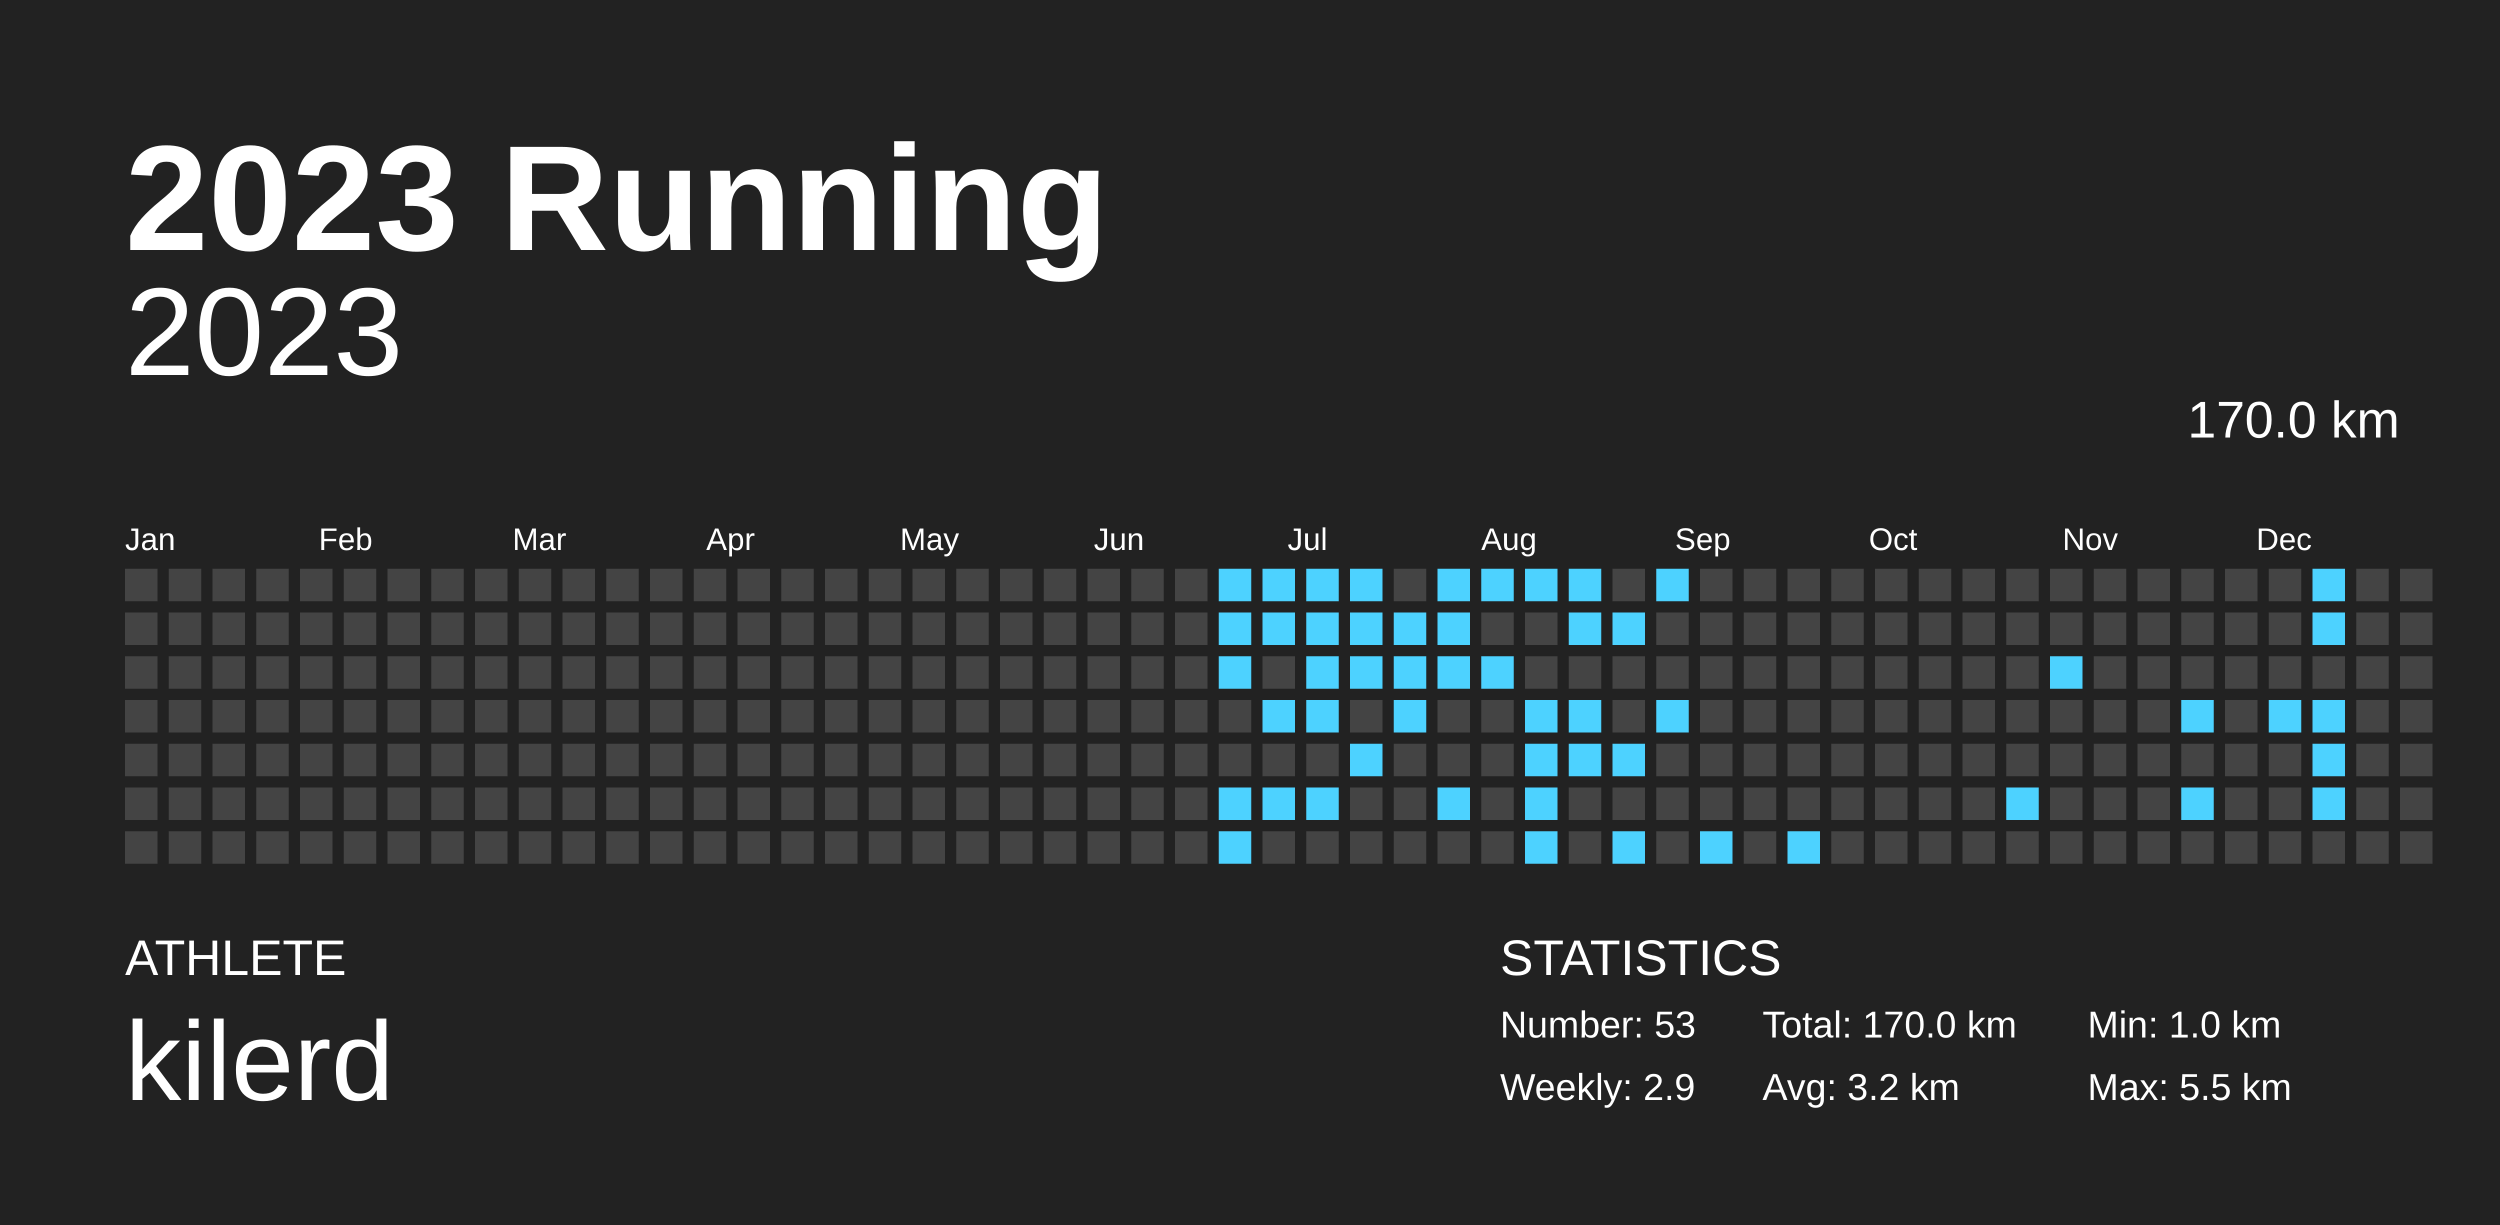
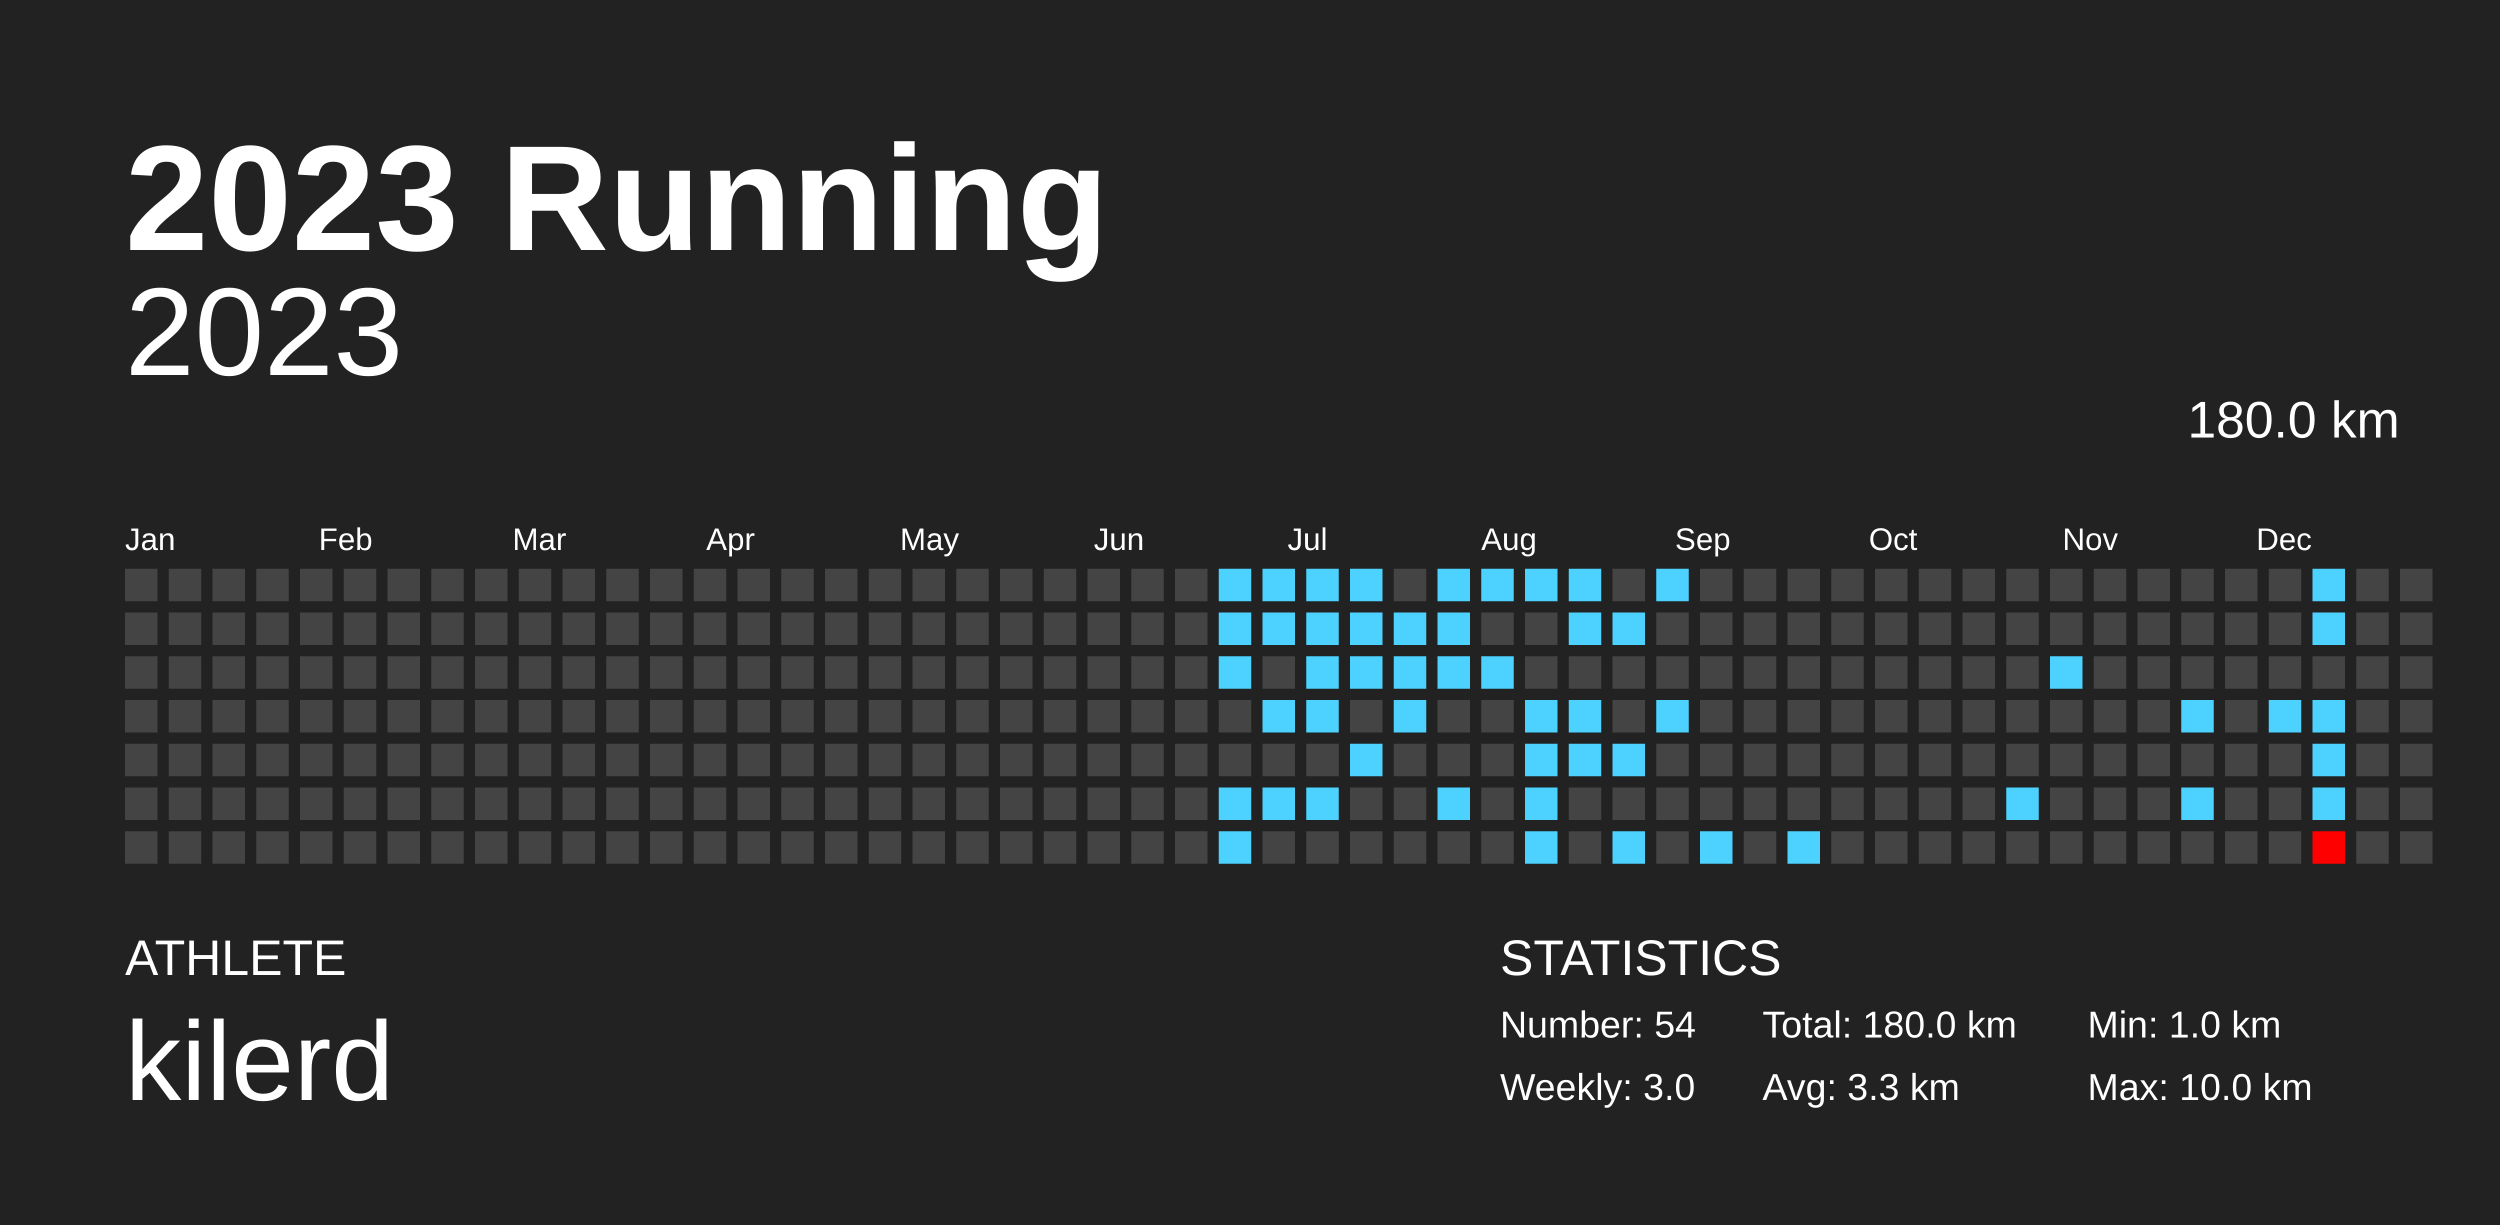
<svg xmlns="http://www.w3.org/2000/svg" baseProfile="full" height="98mm" version="1.1" viewBox="0,0,200,98" width="200mm">
  <defs />
  <rect fill="#222222" height="98" width="200" x="0" y="0" />
  <text fill="#FFFFFF" style="font-size:12px; font-family:Arial; font-weight:bold;" x="10" y="20">2023 Running</text>
  <text fill="#FFFFFF" style="font-size:4px; font-family:Arial" x="10" y="78">ATHLETE</text>
  <text fill="#FFFFFF" style="font-size:9px; font-family:Arial" x="10" y="88">kilerd</text>
  <text fill="#FFFFFF" style="font-size:4px; font-family:Arial" x="120" y="78">STATISTICS</text>
-   <text fill="#FFFFFF" style="font-size:3px; font-family:Arial" x="120" y="83">Number: 53</text>
-   <text fill="#FFFFFF" style="font-size:3px; font-family:Arial" x="120" y="88">Weekly: 2.9</text>
-   <text fill="#FFFFFF" style="font-size:3px; font-family:Arial" x="141" y="83">Total: 170.0 km</text>
-   <text fill="#FFFFFF" style="font-size:3px; font-family:Arial" x="141" y="88">Avg: 3.2 km</text>
+   <text fill="#FFFFFF" style="font-size:3px; font-family:Arial" x="120" y="83">Number: 54</text>
+   <text fill="#FFFFFF" style="font-size:3px; font-family:Arial" x="120" y="88">Weekly: 3.0</text>
+   <text fill="#FFFFFF" style="font-size:3px; font-family:Arial" x="141" y="83">Total: 180.0 km</text>
+   <text fill="#FFFFFF" style="font-size:3px; font-family:Arial" x="141" y="88">Avg: 3.3 km</text>
  <text fill="#FFFFFF" style="font-size:3px; font-family:Arial" x="167" y="83">Min: 1.0 km</text>
-   <text fill="#FFFFFF" style="font-size:3px; font-family:Arial" x="167" y="88">Max: 5.5 km</text>
+   <text fill="#FFFFFF" style="font-size:3px; font-family:Arial" x="167" y="88">Max: 10.0 km</text>
  <text alignment-baseline="hanging" fill="#FFFFFF" style="font-size:10.0px; font-family:Arial;" x="10" y="30">2023</text>
-   <text alignment-baseline="hanging" fill="#FFFFFF" style="font-size:4.125px; font-family:Arial;" x="175" y="35">170.0 km</text>
+   <text alignment-baseline="hanging" fill="#FFFFFF" style="font-size:4.125px; font-family:Arial;" x="175" y="35">180.0 km</text>
  <text fill="#FFFFFF" style="font-size:2.5px; font-family:Arial" x="10.0" y="44">Jan</text>
  <text fill="#FFFFFF" style="font-size:2.5px; font-family:Arial" x="25.5" y="44">Feb</text>
  <text fill="#FFFFFF" style="font-size:2.5px; font-family:Arial" x="41.0" y="44">Mar</text>
  <text fill="#FFFFFF" style="font-size:2.5px; font-family:Arial" x="56.5" y="44">Apr</text>
  <text fill="#FFFFFF" style="font-size:2.5px; font-family:Arial" x="72.0" y="44">May</text>
  <text fill="#FFFFFF" style="font-size:2.5px; font-family:Arial" x="87.5" y="44">Jun</text>
  <text fill="#FFFFFF" style="font-size:2.5px; font-family:Arial" x="103.0" y="44">Jul</text>
  <text fill="#FFFFFF" style="font-size:2.5px; font-family:Arial" x="118.5" y="44">Aug</text>
  <text fill="#FFFFFF" style="font-size:2.5px; font-family:Arial" x="134.0" y="44">Sep</text>
  <text fill="#FFFFFF" style="font-size:2.5px; font-family:Arial" x="149.5" y="44">Oct</text>
  <text fill="#FFFFFF" style="font-size:2.5px; font-family:Arial" x="165.0" y="44">Nov</text>
  <text fill="#FFFFFF" style="font-size:2.5px; font-family:Arial" x="180.5" y="44">Dec</text>
  <rect fill="#444444" height="2.6" width="2.6" x="10.0" y="45.5" />
  <rect fill="#444444" height="2.6" width="2.6" x="10.0" y="49.0" />
  <rect fill="#444444" height="2.6" width="2.6" x="10.0" y="52.5" />
  <rect fill="#444444" height="2.6" width="2.6" x="10.0" y="56.0" />
  <rect fill="#444444" height="2.6" width="2.6" x="10.0" y="59.5" />
  <rect fill="#444444" height="2.6" width="2.6" x="10.0" y="63.0" />
  <rect fill="#444444" height="2.6" width="2.6" x="10.0" y="66.5" />
  <rect fill="#444444" height="2.6" width="2.6" x="13.5" y="45.5" />
  <rect fill="#444444" height="2.6" width="2.6" x="13.5" y="49.0" />
  <rect fill="#444444" height="2.6" width="2.6" x="13.5" y="52.5" />
  <rect fill="#444444" height="2.6" width="2.6" x="13.5" y="56.0" />
  <rect fill="#444444" height="2.6" width="2.6" x="13.5" y="59.5" />
  <rect fill="#444444" height="2.6" width="2.6" x="13.5" y="63.0" />
  <rect fill="#444444" height="2.6" width="2.6" x="13.5" y="66.5" />
  <rect fill="#444444" height="2.6" width="2.6" x="17.0" y="45.5" />
  <rect fill="#444444" height="2.6" width="2.6" x="17.0" y="49.0" />
  <rect fill="#444444" height="2.6" width="2.6" x="17.0" y="52.5" />
  <rect fill="#444444" height="2.6" width="2.6" x="17.0" y="56.0" />
  <rect fill="#444444" height="2.6" width="2.6" x="17.0" y="59.5" />
  <rect fill="#444444" height="2.6" width="2.6" x="17.0" y="63.0" />
  <rect fill="#444444" height="2.6" width="2.6" x="17.0" y="66.5" />
  <rect fill="#444444" height="2.6" width="2.6" x="20.5" y="45.5" />
  <rect fill="#444444" height="2.6" width="2.6" x="20.5" y="49.0" />
  <rect fill="#444444" height="2.6" width="2.6" x="20.5" y="52.5" />
  <rect fill="#444444" height="2.6" width="2.6" x="20.5" y="56.0" />
  <rect fill="#444444" height="2.6" width="2.6" x="20.5" y="59.5" />
  <rect fill="#444444" height="2.6" width="2.6" x="20.5" y="63.0" />
  <rect fill="#444444" height="2.6" width="2.6" x="20.5" y="66.5" />
  <rect fill="#444444" height="2.6" width="2.6" x="24.0" y="45.5" />
  <rect fill="#444444" height="2.6" width="2.6" x="24.0" y="49.0" />
  <rect fill="#444444" height="2.6" width="2.6" x="24.0" y="52.5" />
  <rect fill="#444444" height="2.6" width="2.6" x="24.0" y="56.0" />
  <rect fill="#444444" height="2.6" width="2.6" x="24.0" y="59.5" />
  <rect fill="#444444" height="2.6" width="2.6" x="24.0" y="63.0" />
  <rect fill="#444444" height="2.6" width="2.6" x="24.0" y="66.5" />
  <rect fill="#444444" height="2.6" width="2.6" x="27.5" y="45.5" />
  <rect fill="#444444" height="2.6" width="2.6" x="27.5" y="49.0" />
  <rect fill="#444444" height="2.6" width="2.6" x="27.5" y="52.5" />
  <rect fill="#444444" height="2.6" width="2.6" x="27.5" y="56.0" />
  <rect fill="#444444" height="2.6" width="2.6" x="27.5" y="59.5" />
  <rect fill="#444444" height="2.6" width="2.6" x="27.5" y="63.0" />
  <rect fill="#444444" height="2.6" width="2.6" x="27.5" y="66.5" />
  <rect fill="#444444" height="2.6" width="2.6" x="31.0" y="45.5" />
  <rect fill="#444444" height="2.6" width="2.6" x="31.0" y="49.0" />
  <rect fill="#444444" height="2.6" width="2.6" x="31.0" y="52.5" />
  <rect fill="#444444" height="2.6" width="2.6" x="31.0" y="56.0" />
  <rect fill="#444444" height="2.6" width="2.6" x="31.0" y="59.5" />
  <rect fill="#444444" height="2.6" width="2.6" x="31.0" y="63.0" />
  <rect fill="#444444" height="2.6" width="2.6" x="31.0" y="66.5" />
  <rect fill="#444444" height="2.6" width="2.6" x="34.5" y="45.5" />
  <rect fill="#444444" height="2.6" width="2.6" x="34.5" y="49.0" />
  <rect fill="#444444" height="2.6" width="2.6" x="34.5" y="52.5" />
  <rect fill="#444444" height="2.6" width="2.6" x="34.5" y="56.0" />
  <rect fill="#444444" height="2.6" width="2.6" x="34.5" y="59.5" />
  <rect fill="#444444" height="2.6" width="2.6" x="34.5" y="63.0" />
  <rect fill="#444444" height="2.6" width="2.6" x="34.5" y="66.5" />
  <rect fill="#444444" height="2.6" width="2.6" x="38.0" y="45.5" />
  <rect fill="#444444" height="2.6" width="2.6" x="38.0" y="49.0" />
  <rect fill="#444444" height="2.6" width="2.6" x="38.0" y="52.5" />
  <rect fill="#444444" height="2.6" width="2.6" x="38.0" y="56.0" />
  <rect fill="#444444" height="2.6" width="2.6" x="38.0" y="59.5" />
  <rect fill="#444444" height="2.6" width="2.6" x="38.0" y="63.0" />
  <rect fill="#444444" height="2.6" width="2.6" x="38.0" y="66.5" />
  <rect fill="#444444" height="2.6" width="2.6" x="41.5" y="45.5" />
  <rect fill="#444444" height="2.6" width="2.6" x="41.5" y="49.0" />
  <rect fill="#444444" height="2.6" width="2.6" x="41.5" y="52.5" />
  <rect fill="#444444" height="2.6" width="2.6" x="41.5" y="56.0" />
  <rect fill="#444444" height="2.6" width="2.6" x="41.5" y="59.5" />
  <rect fill="#444444" height="2.6" width="2.6" x="41.5" y="63.0" />
  <rect fill="#444444" height="2.6" width="2.6" x="41.5" y="66.5" />
  <rect fill="#444444" height="2.6" width="2.6" x="45.0" y="45.5" />
  <rect fill="#444444" height="2.6" width="2.6" x="45.0" y="49.0" />
  <rect fill="#444444" height="2.6" width="2.6" x="45.0" y="52.5" />
  <rect fill="#444444" height="2.6" width="2.6" x="45.0" y="56.0" />
  <rect fill="#444444" height="2.6" width="2.6" x="45.0" y="59.5" />
  <rect fill="#444444" height="2.6" width="2.6" x="45.0" y="63.0" />
  <rect fill="#444444" height="2.6" width="2.6" x="45.0" y="66.5" />
  <rect fill="#444444" height="2.6" width="2.6" x="48.5" y="45.5" />
  <rect fill="#444444" height="2.6" width="2.6" x="48.5" y="49.0" />
  <rect fill="#444444" height="2.6" width="2.6" x="48.5" y="52.5" />
  <rect fill="#444444" height="2.6" width="2.6" x="48.5" y="56.0" />
  <rect fill="#444444" height="2.6" width="2.6" x="48.5" y="59.5" />
  <rect fill="#444444" height="2.6" width="2.6" x="48.5" y="63.0" />
  <rect fill="#444444" height="2.6" width="2.6" x="48.5" y="66.5" />
  <rect fill="#444444" height="2.6" width="2.6" x="52.0" y="45.5" />
  <rect fill="#444444" height="2.6" width="2.6" x="52.0" y="49.0" />
  <rect fill="#444444" height="2.6" width="2.6" x="52.0" y="52.5" />
  <rect fill="#444444" height="2.6" width="2.6" x="52.0" y="56.0" />
  <rect fill="#444444" height="2.6" width="2.6" x="52.0" y="59.5" />
  <rect fill="#444444" height="2.6" width="2.6" x="52.0" y="63.0" />
  <rect fill="#444444" height="2.6" width="2.6" x="52.0" y="66.5" />
  <rect fill="#444444" height="2.6" width="2.6" x="55.5" y="45.5" />
  <rect fill="#444444" height="2.6" width="2.6" x="55.5" y="49.0" />
  <rect fill="#444444" height="2.6" width="2.6" x="55.5" y="52.5" />
  <rect fill="#444444" height="2.6" width="2.6" x="55.5" y="56.0" />
  <rect fill="#444444" height="2.6" width="2.6" x="55.5" y="59.5" />
  <rect fill="#444444" height="2.6" width="2.6" x="55.5" y="63.0" />
  <rect fill="#444444" height="2.6" width="2.6" x="55.5" y="66.5" />
  <rect fill="#444444" height="2.6" width="2.6" x="59.0" y="45.5" />
  <rect fill="#444444" height="2.6" width="2.6" x="59.0" y="49.0" />
  <rect fill="#444444" height="2.6" width="2.6" x="59.0" y="52.5" />
  <rect fill="#444444" height="2.6" width="2.6" x="59.0" y="56.0" />
  <rect fill="#444444" height="2.6" width="2.6" x="59.0" y="59.5" />
  <rect fill="#444444" height="2.6" width="2.6" x="59.0" y="63.0" />
  <rect fill="#444444" height="2.6" width="2.6" x="59.0" y="66.5" />
  <rect fill="#444444" height="2.6" width="2.6" x="62.5" y="45.5" />
  <rect fill="#444444" height="2.6" width="2.6" x="62.5" y="49.0" />
  <rect fill="#444444" height="2.6" width="2.6" x="62.5" y="52.5" />
  <rect fill="#444444" height="2.6" width="2.6" x="62.5" y="56.0" />
  <rect fill="#444444" height="2.6" width="2.6" x="62.5" y="59.5" />
  <rect fill="#444444" height="2.6" width="2.6" x="62.5" y="63.0" />
  <rect fill="#444444" height="2.6" width="2.6" x="62.5" y="66.5" />
  <rect fill="#444444" height="2.6" width="2.6" x="66.0" y="45.5" />
  <rect fill="#444444" height="2.6" width="2.6" x="66.0" y="49.0" />
  <rect fill="#444444" height="2.6" width="2.6" x="66.0" y="52.5" />
  <rect fill="#444444" height="2.6" width="2.6" x="66.0" y="56.0" />
  <rect fill="#444444" height="2.6" width="2.6" x="66.0" y="59.5" />
  <rect fill="#444444" height="2.6" width="2.6" x="66.0" y="63.0" />
  <rect fill="#444444" height="2.6" width="2.6" x="66.0" y="66.5" />
  <rect fill="#444444" height="2.6" width="2.6" x="69.5" y="45.5" />
  <rect fill="#444444" height="2.6" width="2.6" x="69.5" y="49.0" />
  <rect fill="#444444" height="2.6" width="2.6" x="69.5" y="52.5" />
  <rect fill="#444444" height="2.6" width="2.6" x="69.5" y="56.0" />
  <rect fill="#444444" height="2.6" width="2.6" x="69.5" y="59.5" />
  <rect fill="#444444" height="2.6" width="2.6" x="69.5" y="63.0" />
  <rect fill="#444444" height="2.6" width="2.6" x="69.5" y="66.5" />
  <rect fill="#444444" height="2.6" width="2.6" x="73.0" y="45.5" />
  <rect fill="#444444" height="2.6" width="2.6" x="73.0" y="49.0" />
  <rect fill="#444444" height="2.6" width="2.6" x="73.0" y="52.5" />
  <rect fill="#444444" height="2.6" width="2.6" x="73.0" y="56.0" />
  <rect fill="#444444" height="2.6" width="2.6" x="73.0" y="59.5" />
  <rect fill="#444444" height="2.6" width="2.6" x="73.0" y="63.0" />
  <rect fill="#444444" height="2.6" width="2.6" x="73.0" y="66.5" />
  <rect fill="#444444" height="2.6" width="2.6" x="76.5" y="45.5" />
  <rect fill="#444444" height="2.6" width="2.6" x="76.5" y="49.0" />
  <rect fill="#444444" height="2.6" width="2.6" x="76.5" y="52.5" />
  <rect fill="#444444" height="2.6" width="2.6" x="76.5" y="56.0" />
  <rect fill="#444444" height="2.6" width="2.6" x="76.5" y="59.5" />
  <rect fill="#444444" height="2.6" width="2.6" x="76.5" y="63.0" />
  <rect fill="#444444" height="2.6" width="2.6" x="76.5" y="66.5" />
  <rect fill="#444444" height="2.6" width="2.6" x="80.0" y="45.5" />
  <rect fill="#444444" height="2.6" width="2.6" x="80.0" y="49.0" />
  <rect fill="#444444" height="2.6" width="2.6" x="80.0" y="52.5" />
  <rect fill="#444444" height="2.6" width="2.6" x="80.0" y="56.0" />
  <rect fill="#444444" height="2.6" width="2.6" x="80.0" y="59.5" />
  <rect fill="#444444" height="2.6" width="2.6" x="80.0" y="63.0" />
  <rect fill="#444444" height="2.6" width="2.6" x="80.0" y="66.5" />
  <rect fill="#444444" height="2.6" width="2.6" x="83.5" y="45.5" />
  <rect fill="#444444" height="2.6" width="2.6" x="83.5" y="49.0" />
  <rect fill="#444444" height="2.6" width="2.6" x="83.5" y="52.5" />
  <rect fill="#444444" height="2.6" width="2.6" x="83.5" y="56.0" />
  <rect fill="#444444" height="2.6" width="2.6" x="83.5" y="59.5" />
  <rect fill="#444444" height="2.6" width="2.6" x="83.5" y="63.0" />
  <rect fill="#444444" height="2.6" width="2.6" x="83.5" y="66.5" />
  <rect fill="#444444" height="2.6" width="2.6" x="87.0" y="45.5" />
  <rect fill="#444444" height="2.6" width="2.6" x="87.0" y="49.0" />
  <rect fill="#444444" height="2.6" width="2.6" x="87.0" y="52.5" />
  <rect fill="#444444" height="2.6" width="2.6" x="87.0" y="56.0" />
  <rect fill="#444444" height="2.6" width="2.6" x="87.0" y="59.5" />
  <rect fill="#444444" height="2.6" width="2.6" x="87.0" y="63.0" />
  <rect fill="#444444" height="2.6" width="2.6" x="87.0" y="66.5" />
  <rect fill="#444444" height="2.6" width="2.6" x="90.5" y="45.5" />
  <rect fill="#444444" height="2.6" width="2.6" x="90.5" y="49.0" />
  <rect fill="#444444" height="2.6" width="2.6" x="90.5" y="52.5" />
  <rect fill="#444444" height="2.6" width="2.6" x="90.5" y="56.0" />
  <rect fill="#444444" height="2.6" width="2.6" x="90.5" y="59.5" />
  <rect fill="#444444" height="2.6" width="2.6" x="90.5" y="63.0" />
  <rect fill="#444444" height="2.6" width="2.6" x="90.5" y="66.5" />
  <rect fill="#444444" height="2.6" width="2.6" x="94.0" y="45.5" />
  <rect fill="#444444" height="2.6" width="2.6" x="94.0" y="49.0" />
  <rect fill="#444444" height="2.6" width="2.6" x="94.0" y="52.5" />
  <rect fill="#444444" height="2.6" width="2.6" x="94.0" y="56.0" />
  <rect fill="#444444" height="2.6" width="2.6" x="94.0" y="59.5" />
  <rect fill="#444444" height="2.6" width="2.6" x="94.0" y="63.0" />
  <rect fill="#444444" height="2.6" width="2.6" x="94.0" y="66.5" />
  <rect fill="#4dd2ff" height="2.6" width="2.6" x="97.5" y="45.5" />
  <rect fill="#4dd2ff" height="2.6" width="2.6" x="97.5" y="49.0" />
  <rect fill="#4dd2ff" height="2.6" width="2.6" x="97.5" y="52.5" />
  <rect fill="#444444" height="2.6" width="2.6" x="97.5" y="56.0" />
  <rect fill="#444444" height="2.6" width="2.6" x="97.5" y="59.5" />
  <rect fill="#4dd2ff" height="2.6" width="2.6" x="97.5" y="63.0" />
  <rect fill="#4dd2ff" height="2.6" width="2.6" x="97.5" y="66.5" />
  <rect fill="#4dd2ff" height="2.6" width="2.6" x="101.0" y="45.5" />
  <rect fill="#4dd2ff" height="2.6" width="2.6" x="101.0" y="49.0" />
  <rect fill="#444444" height="2.6" width="2.6" x="101.0" y="52.5" />
  <rect fill="#4dd2ff" height="2.6" width="2.6" x="101.0" y="56.0" />
  <rect fill="#444444" height="2.6" width="2.6" x="101.0" y="59.5" />
  <rect fill="#4dd2ff" height="2.6" width="2.6" x="101.0" y="63.0" />
  <rect fill="#444444" height="2.6" width="2.6" x="101.0" y="66.5" />
  <rect fill="#4dd2ff" height="2.6" width="2.6" x="104.5" y="45.5" />
  <rect fill="#4dd2ff" height="2.6" width="2.6" x="104.5" y="49.0" />
  <rect fill="#4dd2ff" height="2.6" width="2.6" x="104.5" y="52.5" />
  <rect fill="#4dd2ff" height="2.6" width="2.6" x="104.5" y="56.0" />
  <rect fill="#444444" height="2.6" width="2.6" x="104.5" y="59.5" />
  <rect fill="#4dd2ff" height="2.6" width="2.6" x="104.5" y="63.0" />
  <rect fill="#444444" height="2.6" width="2.6" x="104.5" y="66.5" />
  <rect fill="#4dd2ff" height="2.6" width="2.6" x="108.0" y="45.5" />
  <rect fill="#4dd2ff" height="2.6" width="2.6" x="108.0" y="49.0" />
  <rect fill="#4dd2ff" height="2.6" width="2.6" x="108.0" y="52.5" />
  <rect fill="#444444" height="2.6" width="2.6" x="108.0" y="56.0" />
  <rect fill="#4dd2ff" height="2.6" width="2.6" x="108.0" y="59.5" />
  <rect fill="#444444" height="2.6" width="2.6" x="108.0" y="63.0" />
  <rect fill="#444444" height="2.6" width="2.6" x="108.0" y="66.5" />
  <rect fill="#444444" height="2.6" width="2.6" x="111.5" y="45.5" />
  <rect fill="#4dd2ff" height="2.6" width="2.6" x="111.5" y="49.0" />
  <rect fill="#4dd2ff" height="2.6" width="2.6" x="111.5" y="52.5" />
  <rect fill="#4dd2ff" height="2.6" width="2.6" x="111.5" y="56.0" />
  <rect fill="#444444" height="2.6" width="2.6" x="111.5" y="59.5" />
  <rect fill="#444444" height="2.6" width="2.6" x="111.5" y="63.0" />
  <rect fill="#444444" height="2.6" width="2.6" x="111.5" y="66.5" />
  <rect fill="#4dd2ff" height="2.6" width="2.6" x="115.0" y="45.5" />
  <rect fill="#4dd2ff" height="2.6" width="2.6" x="115.0" y="49.0" />
  <rect fill="#4dd2ff" height="2.6" width="2.6" x="115.0" y="52.5" />
  <rect fill="#444444" height="2.6" width="2.6" x="115.0" y="56.0" />
  <rect fill="#444444" height="2.6" width="2.6" x="115.0" y="59.5" />
  <rect fill="#4dd2ff" height="2.6" width="2.6" x="115.0" y="63.0" />
  <rect fill="#444444" height="2.6" width="2.6" x="115.0" y="66.5" />
  <rect fill="#4dd2ff" height="2.6" width="2.6" x="118.5" y="45.5" />
  <rect fill="#444444" height="2.6" width="2.6" x="118.5" y="49.0" />
  <rect fill="#4dd2ff" height="2.6" width="2.6" x="118.5" y="52.5" />
  <rect fill="#444444" height="2.6" width="2.6" x="118.5" y="56.0" />
  <rect fill="#444444" height="2.6" width="2.6" x="118.5" y="59.5" />
  <rect fill="#444444" height="2.6" width="2.6" x="118.5" y="63.0" />
  <rect fill="#444444" height="2.6" width="2.6" x="118.5" y="66.5" />
  <rect fill="#4dd2ff" height="2.6" width="2.6" x="122.0" y="45.5" />
  <rect fill="#444444" height="2.6" width="2.6" x="122.0" y="49.0" />
  <rect fill="#444444" height="2.6" width="2.6" x="122.0" y="52.5" />
  <rect fill="#4dd2ff" height="2.6" width="2.6" x="122.0" y="56.0" />
  <rect fill="#4dd2ff" height="2.6" width="2.6" x="122.0" y="59.5" />
  <rect fill="#4dd2ff" height="2.6" width="2.6" x="122.0" y="63.0" />
  <rect fill="#4dd2ff" height="2.6" width="2.6" x="122.0" y="66.5" />
  <rect fill="#4dd2ff" height="2.6" width="2.6" x="125.5" y="45.5" />
  <rect fill="#4dd2ff" height="2.6" width="2.6" x="125.5" y="49.0" />
  <rect fill="#444444" height="2.6" width="2.6" x="125.5" y="52.5" />
  <rect fill="#4dd2ff" height="2.6" width="2.6" x="125.5" y="56.0" />
  <rect fill="#4dd2ff" height="2.6" width="2.6" x="125.5" y="59.5" />
  <rect fill="#444444" height="2.6" width="2.6" x="125.5" y="63.0" />
  <rect fill="#444444" height="2.6" width="2.6" x="125.5" y="66.5" />
  <rect fill="#444444" height="2.6" width="2.6" x="129.0" y="45.5" />
  <rect fill="#4dd2ff" height="2.6" width="2.6" x="129.0" y="49.0" />
  <rect fill="#444444" height="2.6" width="2.6" x="129.0" y="52.5" />
  <rect fill="#444444" height="2.6" width="2.6" x="129.0" y="56.0" />
  <rect fill="#4dd2ff" height="2.6" width="2.6" x="129.0" y="59.5" />
  <rect fill="#444444" height="2.6" width="2.6" x="129.0" y="63.0" />
  <rect fill="#4dd2ff" height="2.6" width="2.6" x="129.0" y="66.5" />
  <rect fill="#4dd2ff" height="2.6" width="2.6" x="132.5" y="45.5" />
  <rect fill="#444444" height="2.6" width="2.6" x="132.5" y="49.0" />
  <rect fill="#444444" height="2.6" width="2.6" x="132.5" y="52.5" />
  <rect fill="#4dd2ff" height="2.6" width="2.6" x="132.5" y="56.0" />
  <rect fill="#444444" height="2.6" width="2.6" x="132.5" y="59.5" />
  <rect fill="#444444" height="2.6" width="2.6" x="132.5" y="63.0" />
  <rect fill="#444444" height="2.6" width="2.6" x="132.5" y="66.5" />
  <rect fill="#444444" height="2.6" width="2.6" x="136.0" y="45.5" />
  <rect fill="#444444" height="2.6" width="2.6" x="136.0" y="49.0" />
  <rect fill="#444444" height="2.6" width="2.6" x="136.0" y="52.5" />
  <rect fill="#444444" height="2.6" width="2.6" x="136.0" y="56.0" />
  <rect fill="#444444" height="2.6" width="2.6" x="136.0" y="59.5" />
  <rect fill="#444444" height="2.6" width="2.6" x="136.0" y="63.0" />
  <rect fill="#4dd2ff" height="2.6" width="2.6" x="136.0" y="66.5" />
  <rect fill="#444444" height="2.6" width="2.6" x="139.5" y="45.5" />
  <rect fill="#444444" height="2.6" width="2.6" x="139.5" y="49.0" />
  <rect fill="#444444" height="2.6" width="2.6" x="139.5" y="52.5" />
  <rect fill="#444444" height="2.6" width="2.6" x="139.5" y="56.0" />
  <rect fill="#444444" height="2.6" width="2.6" x="139.5" y="59.5" />
  <rect fill="#444444" height="2.6" width="2.6" x="139.5" y="63.0" />
  <rect fill="#444444" height="2.6" width="2.6" x="139.5" y="66.5" />
  <rect fill="#444444" height="2.6" width="2.6" x="143.0" y="45.5" />
  <rect fill="#444444" height="2.6" width="2.6" x="143.0" y="49.0" />
  <rect fill="#444444" height="2.6" width="2.6" x="143.0" y="52.5" />
  <rect fill="#444444" height="2.6" width="2.6" x="143.0" y="56.0" />
  <rect fill="#444444" height="2.6" width="2.6" x="143.0" y="59.5" />
  <rect fill="#444444" height="2.6" width="2.6" x="143.0" y="63.0" />
  <rect fill="#4dd2ff" height="2.6" width="2.6" x="143.0" y="66.5" />
  <rect fill="#444444" height="2.6" width="2.6" x="146.5" y="45.5" />
  <rect fill="#444444" height="2.6" width="2.6" x="146.5" y="49.0" />
  <rect fill="#444444" height="2.6" width="2.6" x="146.5" y="52.5" />
  <rect fill="#444444" height="2.6" width="2.6" x="146.5" y="56.0" />
  <rect fill="#444444" height="2.6" width="2.6" x="146.5" y="59.5" />
  <rect fill="#444444" height="2.6" width="2.6" x="146.5" y="63.0" />
  <rect fill="#444444" height="2.6" width="2.6" x="146.5" y="66.5" />
  <rect fill="#444444" height="2.6" width="2.6" x="150.0" y="45.5" />
  <rect fill="#444444" height="2.6" width="2.6" x="150.0" y="49.0" />
  <rect fill="#444444" height="2.6" width="2.6" x="150.0" y="52.5" />
  <rect fill="#444444" height="2.6" width="2.6" x="150.0" y="56.0" />
  <rect fill="#444444" height="2.6" width="2.6" x="150.0" y="59.5" />
  <rect fill="#444444" height="2.6" width="2.6" x="150.0" y="63.0" />
  <rect fill="#444444" height="2.6" width="2.6" x="150.0" y="66.5" />
  <rect fill="#444444" height="2.6" width="2.6" x="153.5" y="45.5" />
  <rect fill="#444444" height="2.6" width="2.6" x="153.5" y="49.0" />
  <rect fill="#444444" height="2.6" width="2.6" x="153.5" y="52.5" />
  <rect fill="#444444" height="2.6" width="2.6" x="153.5" y="56.0" />
  <rect fill="#444444" height="2.6" width="2.6" x="153.5" y="59.5" />
  <rect fill="#444444" height="2.6" width="2.6" x="153.5" y="63.0" />
  <rect fill="#444444" height="2.6" width="2.6" x="153.5" y="66.5" />
  <rect fill="#444444" height="2.6" width="2.6" x="157.0" y="45.5" />
  <rect fill="#444444" height="2.6" width="2.6" x="157.0" y="49.0" />
  <rect fill="#444444" height="2.6" width="2.6" x="157.0" y="52.5" />
  <rect fill="#444444" height="2.6" width="2.6" x="157.0" y="56.0" />
  <rect fill="#444444" height="2.6" width="2.6" x="157.0" y="59.5" />
  <rect fill="#444444" height="2.6" width="2.6" x="157.0" y="63.0" />
  <rect fill="#444444" height="2.6" width="2.6" x="157.0" y="66.5" />
  <rect fill="#444444" height="2.6" width="2.6" x="160.5" y="45.5" />
  <rect fill="#444444" height="2.6" width="2.6" x="160.5" y="49.0" />
  <rect fill="#444444" height="2.6" width="2.6" x="160.5" y="52.5" />
  <rect fill="#444444" height="2.6" width="2.6" x="160.5" y="56.0" />
  <rect fill="#444444" height="2.6" width="2.6" x="160.5" y="59.5" />
  <rect fill="#4dd2ff" height="2.6" width="2.6" x="160.5" y="63.0" />
  <rect fill="#444444" height="2.6" width="2.6" x="160.5" y="66.5" />
  <rect fill="#444444" height="2.6" width="2.6" x="164.0" y="45.5" />
  <rect fill="#444444" height="2.6" width="2.6" x="164.0" y="49.0" />
  <rect fill="#4dd2ff" height="2.6" width="2.6" x="164.0" y="52.5" />
  <rect fill="#444444" height="2.6" width="2.6" x="164.0" y="56.0" />
  <rect fill="#444444" height="2.6" width="2.6" x="164.0" y="59.5" />
  <rect fill="#444444" height="2.6" width="2.6" x="164.0" y="63.0" />
  <rect fill="#444444" height="2.6" width="2.6" x="164.0" y="66.5" />
  <rect fill="#444444" height="2.6" width="2.6" x="167.5" y="45.5" />
  <rect fill="#444444" height="2.6" width="2.6" x="167.5" y="49.0" />
  <rect fill="#444444" height="2.6" width="2.6" x="167.5" y="52.5" />
  <rect fill="#444444" height="2.6" width="2.6" x="167.5" y="56.0" />
  <rect fill="#444444" height="2.6" width="2.6" x="167.5" y="59.5" />
  <rect fill="#444444" height="2.6" width="2.6" x="167.5" y="63.0" />
  <rect fill="#444444" height="2.6" width="2.6" x="167.5" y="66.5" />
  <rect fill="#444444" height="2.6" width="2.6" x="171.0" y="45.5" />
  <rect fill="#444444" height="2.6" width="2.6" x="171.0" y="49.0" />
  <rect fill="#444444" height="2.6" width="2.6" x="171.0" y="52.5" />
  <rect fill="#444444" height="2.6" width="2.6" x="171.0" y="56.0" />
  <rect fill="#444444" height="2.6" width="2.6" x="171.0" y="59.5" />
  <rect fill="#444444" height="2.6" width="2.6" x="171.0" y="63.0" />
  <rect fill="#444444" height="2.6" width="2.6" x="171.0" y="66.5" />
  <rect fill="#444444" height="2.6" width="2.6" x="174.5" y="45.5" />
  <rect fill="#444444" height="2.6" width="2.6" x="174.5" y="49.0" />
  <rect fill="#444444" height="2.6" width="2.6" x="174.5" y="52.5" />
  <rect fill="#4dd2ff" height="2.6" width="2.6" x="174.5" y="56.0" />
  <rect fill="#444444" height="2.6" width="2.6" x="174.5" y="59.5" />
  <rect fill="#4dd2ff" height="2.6" width="2.6" x="174.5" y="63.0" />
  <rect fill="#444444" height="2.6" width="2.6" x="174.5" y="66.5" />
  <rect fill="#444444" height="2.6" width="2.6" x="178.0" y="45.5" />
  <rect fill="#444444" height="2.6" width="2.6" x="178.0" y="49.0" />
  <rect fill="#444444" height="2.6" width="2.6" x="178.0" y="52.5" />
  <rect fill="#444444" height="2.6" width="2.6" x="178.0" y="56.0" />
  <rect fill="#444444" height="2.6" width="2.6" x="178.0" y="59.5" />
  <rect fill="#444444" height="2.6" width="2.6" x="178.0" y="63.0" />
  <rect fill="#444444" height="2.6" width="2.6" x="178.0" y="66.5" />
  <rect fill="#444444" height="2.6" width="2.6" x="181.5" y="45.5" />
  <rect fill="#444444" height="2.6" width="2.6" x="181.5" y="49.0" />
  <rect fill="#444444" height="2.6" width="2.6" x="181.5" y="52.5" />
  <rect fill="#4dd2ff" height="2.6" width="2.6" x="181.5" y="56.0" />
  <rect fill="#444444" height="2.6" width="2.6" x="181.5" y="59.5" />
  <rect fill="#444444" height="2.6" width="2.6" x="181.5" y="63.0" />
  <rect fill="#444444" height="2.6" width="2.6" x="181.5" y="66.5" />
  <rect fill="#4dd2ff" height="2.6" width="2.6" x="185.0" y="45.5" />
  <rect fill="#4dd2ff" height="2.6" width="2.6" x="185.0" y="49.0" />
  <rect fill="#444444" height="2.6" width="2.6" x="185.0" y="52.5" />
  <rect fill="#4dd2ff" height="2.6" width="2.6" x="185.0" y="56.0" />
  <rect fill="#4dd2ff" height="2.6" width="2.6" x="185.0" y="59.5" />
  <rect fill="#4dd2ff" height="2.6" width="2.6" x="185.0" y="63.0" />
-   <rect fill="#444444" height="2.6" width="2.6" x="185.0" y="66.5" />
+   <rect fill="#ff0000" height="2.6" width="2.6" x="185.0" y="66.5" />
  <rect fill="#444444" height="2.6" width="2.6" x="188.5" y="45.5" />
  <rect fill="#444444" height="2.6" width="2.6" x="188.5" y="49.0" />
  <rect fill="#444444" height="2.6" width="2.6" x="188.5" y="52.5" />
  <rect fill="#444444" height="2.6" width="2.6" x="188.5" y="56.0" />
  <rect fill="#444444" height="2.6" width="2.6" x="188.5" y="59.5" />
  <rect fill="#444444" height="2.6" width="2.6" x="188.5" y="63.0" />
  <rect fill="#444444" height="2.6" width="2.6" x="188.5" y="66.5" />
  <rect fill="#444444" height="2.6" width="2.6" x="192.0" y="45.5" />
  <rect fill="#444444" height="2.6" width="2.6" x="192.0" y="49.0" />
  <rect fill="#444444" height="2.6" width="2.6" x="192.0" y="52.5" />
  <rect fill="#444444" height="2.6" width="2.6" x="192.0" y="56.0" />
  <rect fill="#444444" height="2.6" width="2.6" x="192.0" y="59.5" />
  <rect fill="#444444" height="2.6" width="2.6" x="192.0" y="63.0" />
  <rect fill="#444444" height="2.6" width="2.6" x="192.0" y="66.5" />
</svg>
